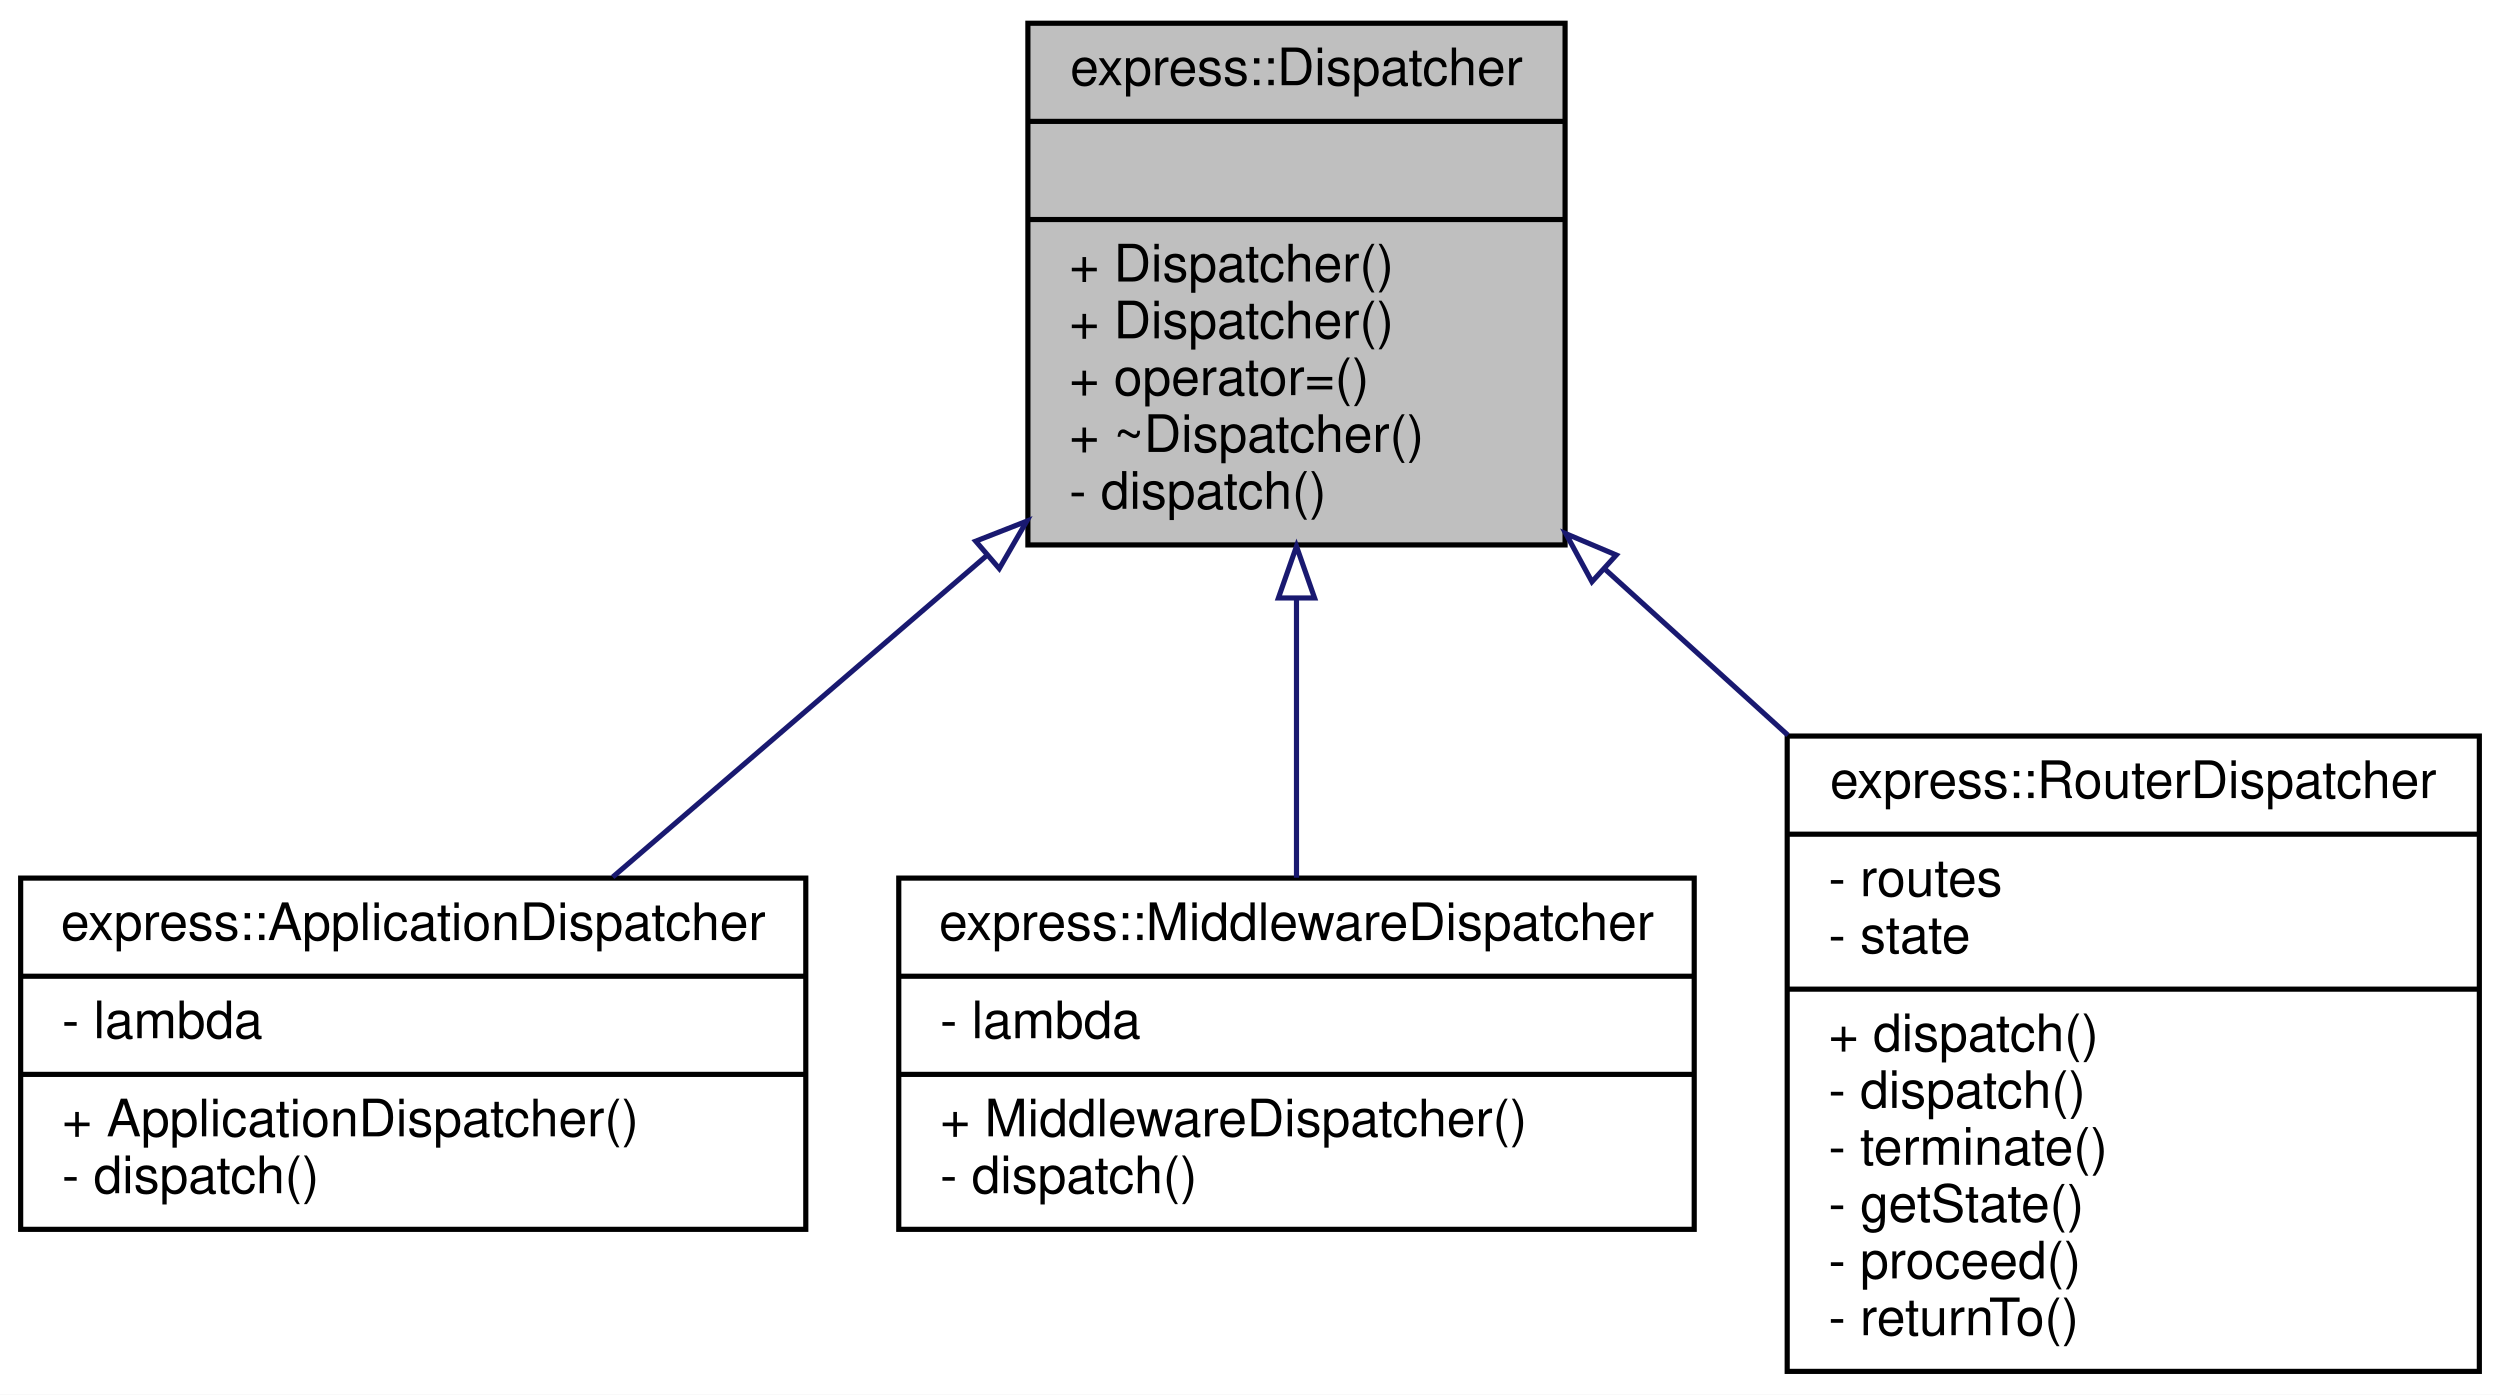
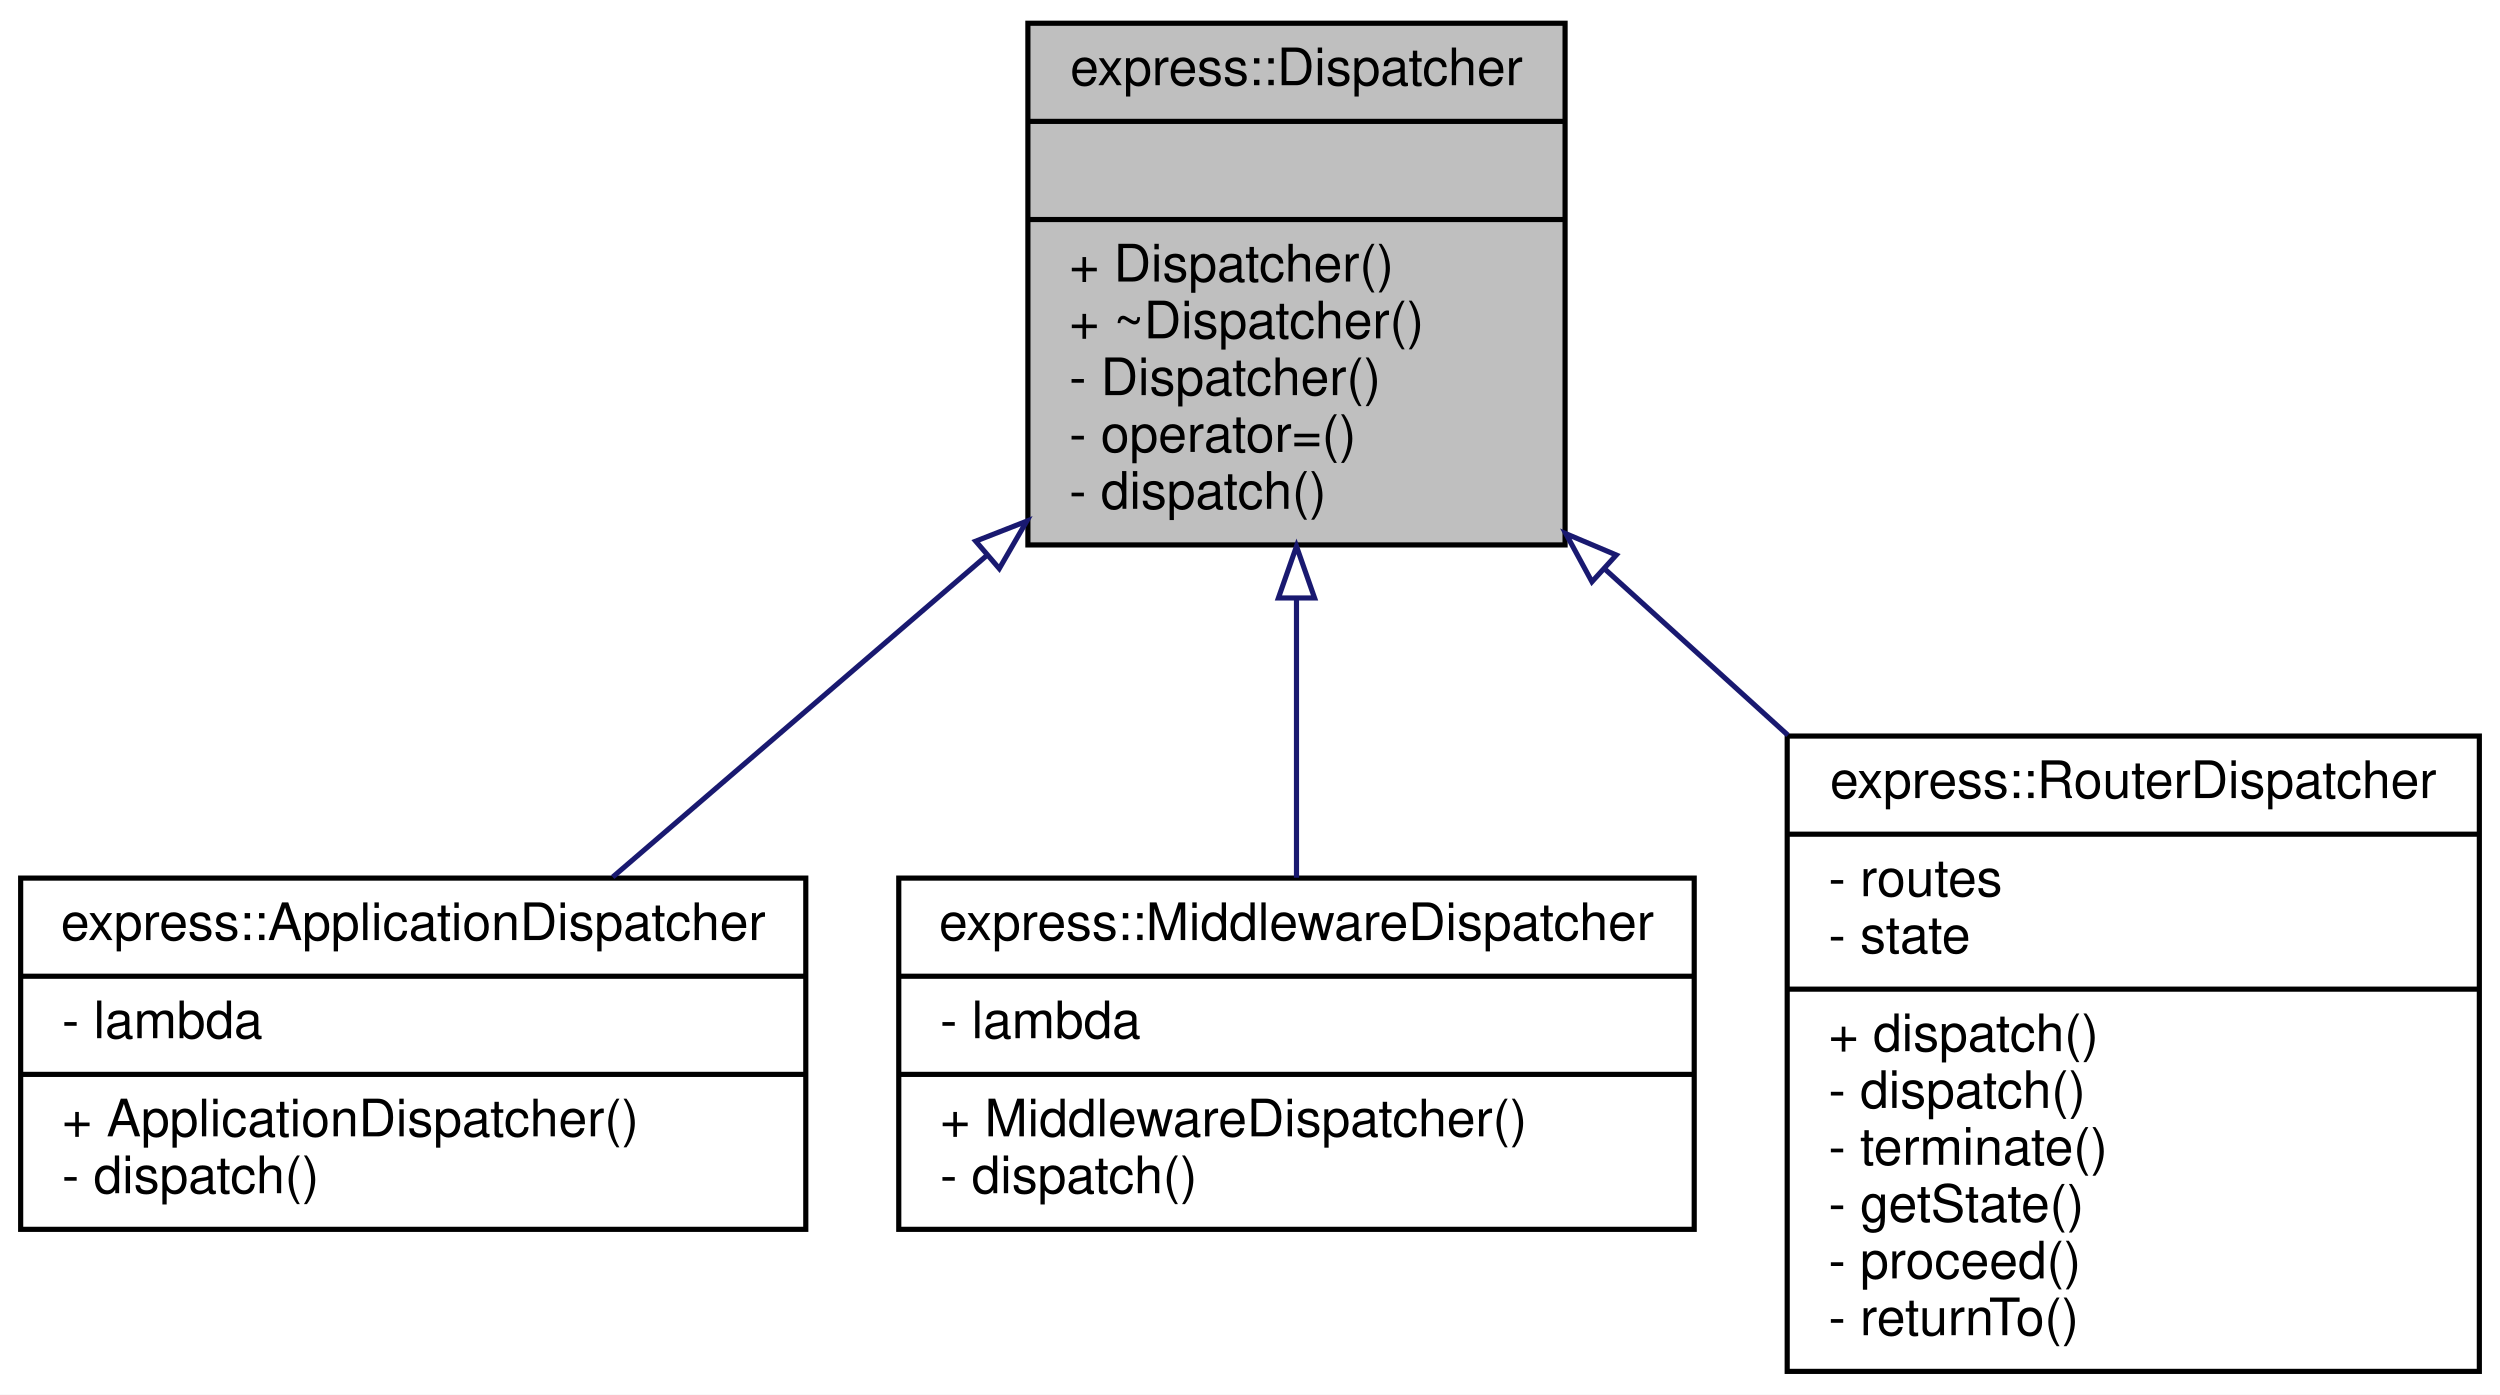
<svg xmlns="http://www.w3.org/2000/svg" xmlns:xlink="http://www.w3.org/1999/xlink" width="484pt" height="270pt" viewBox="0.00 0.00 484.00 270.00">
  <g id="graph0" class="graph" transform="scale(1 1) rotate(0) translate(4 266)">
    <polygon fill="white" stroke="transparent" points="-4,4 -4,-266 480,-266 480,4 -4,4" />
    <g id="node1" class="node">
      <g id="a_node1">
        <a xlink:title=" ">
          <polygon fill="#bfbfbf" stroke="black" points="195,-160.5 195,-261.5 299,-261.5 299,-160.5 195,-160.5" />
          <text text-anchor="middle" x="247" y="-249.5" font-family="Helvetica,sans-Serif" font-size="10.00">express::Dispatcher</text>
          <polyline fill="none" stroke="black" points="195,-242.5 299,-242.5 " />
          <text text-anchor="middle" x="247" y="-230.5" font-family="Helvetica,sans-Serif" font-size="10.00"> </text>
          <polyline fill="none" stroke="black" points="195,-223.5 299,-223.5 " />
          <text text-anchor="start" x="203" y="-211.5" font-family="Helvetica,sans-Serif" font-size="10.00">+ Dispatcher()</text>
-           <text text-anchor="start" x="203" y="-200.5" font-family="Helvetica,sans-Serif" font-size="10.00">+ Dispatcher()</text>
-           <text text-anchor="start" x="203" y="-189.5" font-family="Helvetica,sans-Serif" font-size="10.00">+ operator=()</text>
-           <text text-anchor="start" x="203" y="-178.5" font-family="Helvetica,sans-Serif" font-size="10.00">+ ~Dispatcher()</text>
+           <text text-anchor="start" x="203" y="-200.5" font-family="Helvetica,sans-Serif" font-size="10.00">+ ~Dispatcher()</text>
+           <text text-anchor="start" x="203" y="-189.5" font-family="Helvetica,sans-Serif" font-size="10.00">- Dispatcher()</text>
+           <text text-anchor="start" x="203" y="-178.5" font-family="Helvetica,sans-Serif" font-size="10.00">- operator=()</text>
          <text text-anchor="start" x="203" y="-167.5" font-family="Helvetica,sans-Serif" font-size="10.00">- dispatch()</text>
        </a>
      </g>
    </g>
    <g id="node2" class="node">
      <g id="a_node2">
        <a xlink:href="classexpress_1_1_application_dispatcher.html" target="_top" xlink:title=" ">
          <polygon fill="white" stroke="black" points="0,-28 0,-96 152,-96 152,-28 0,-28" />
          <text text-anchor="middle" x="76" y="-84" font-family="Helvetica,sans-Serif" font-size="10.00">express::ApplicationDispatcher</text>
          <polyline fill="none" stroke="black" points="0,-77 152,-77 " />
          <text text-anchor="start" x="8" y="-65" font-family="Helvetica,sans-Serif" font-size="10.00">- lambda</text>
          <polyline fill="none" stroke="black" points="0,-58 152,-58 " />
          <text text-anchor="start" x="8" y="-46" font-family="Helvetica,sans-Serif" font-size="10.00">+ ApplicationDispatcher()</text>
          <text text-anchor="start" x="8" y="-35" font-family="Helvetica,sans-Serif" font-size="10.00">- dispatch()</text>
        </a>
      </g>
    </g>
    <g id="edge1" class="edge">
      <path fill="none" stroke="midnightblue" d="M187.07,-158.48C163.02,-137.8 135.99,-114.57 114.62,-96.2" />
      <polygon fill="none" stroke="midnightblue" points="184.9,-161.23 194.77,-165.1 189.46,-155.92 184.9,-161.23" />
    </g>
    <g id="node3" class="node">
      <g id="a_node3">
        <a xlink:href="classexpress_1_1_middleware_dispatcher.html" target="_top" xlink:title=" ">
          <polygon fill="white" stroke="black" points="170,-28 170,-96 324,-96 324,-28 170,-28" />
          <text text-anchor="middle" x="247" y="-84" font-family="Helvetica,sans-Serif" font-size="10.00">express::MiddlewareDispatcher</text>
          <polyline fill="none" stroke="black" points="170,-77 324,-77 " />
          <text text-anchor="start" x="178" y="-65" font-family="Helvetica,sans-Serif" font-size="10.00">- lambda</text>
          <polyline fill="none" stroke="black" points="170,-58 324,-58 " />
          <text text-anchor="start" x="178" y="-46" font-family="Helvetica,sans-Serif" font-size="10.00">+ MiddlewareDispatcher()</text>
          <text text-anchor="start" x="178" y="-35" font-family="Helvetica,sans-Serif" font-size="10.00">- dispatch()</text>
        </a>
      </g>
    </g>
    <g id="edge2" class="edge">
      <path fill="none" stroke="midnightblue" d="M247,-150.13C247,-131.67 247,-112.03 247,-96.07" />
      <polygon fill="none" stroke="midnightblue" points="243.5,-150.23 247,-160.23 250.5,-150.23 243.5,-150.23" />
    </g>
    <g id="node4" class="node">
      <g id="a_node4">
        <a xlink:href="classexpress_1_1_router_dispatcher.html" target="_top" xlink:title=" ">
          <polygon fill="white" stroke="black" points="342,-0.5 342,-123.5 476,-123.5 476,-0.5 342,-0.5" />
          <text text-anchor="middle" x="409" y="-111.5" font-family="Helvetica,sans-Serif" font-size="10.00">express::RouterDispatcher</text>
          <polyline fill="none" stroke="black" points="342,-104.5 476,-104.5 " />
          <text text-anchor="start" x="350" y="-92.5" font-family="Helvetica,sans-Serif" font-size="10.00">- routes</text>
          <text text-anchor="start" x="350" y="-81.5" font-family="Helvetica,sans-Serif" font-size="10.00">- state</text>
          <polyline fill="none" stroke="black" points="342,-74.5 476,-74.5 " />
          <text text-anchor="start" x="350" y="-62.5" font-family="Helvetica,sans-Serif" font-size="10.00">+ dispatch()</text>
          <text text-anchor="start" x="350" y="-51.5" font-family="Helvetica,sans-Serif" font-size="10.00">- dispatch()</text>
          <text text-anchor="start" x="350" y="-40.5" font-family="Helvetica,sans-Serif" font-size="10.00">- terminate()</text>
          <text text-anchor="start" x="350" y="-29.5" font-family="Helvetica,sans-Serif" font-size="10.00">- getState()</text>
          <text text-anchor="start" x="350" y="-18.5" font-family="Helvetica,sans-Serif" font-size="10.00">- proceed()</text>
          <text text-anchor="start" x="350" y="-7.5" font-family="Helvetica,sans-Serif" font-size="10.00">- returnTo()</text>
        </a>
      </g>
    </g>
    <g id="edge3" class="edge">
      <path fill="none" stroke="midnightblue" d="M306.64,-155.88C318.19,-145.4 330.37,-134.35 342.14,-123.67" />
      <polygon fill="none" stroke="midnightblue" points="304.2,-153.37 299.15,-162.68 308.91,-158.55 304.2,-153.37" />
    </g>
  </g>
</svg>
